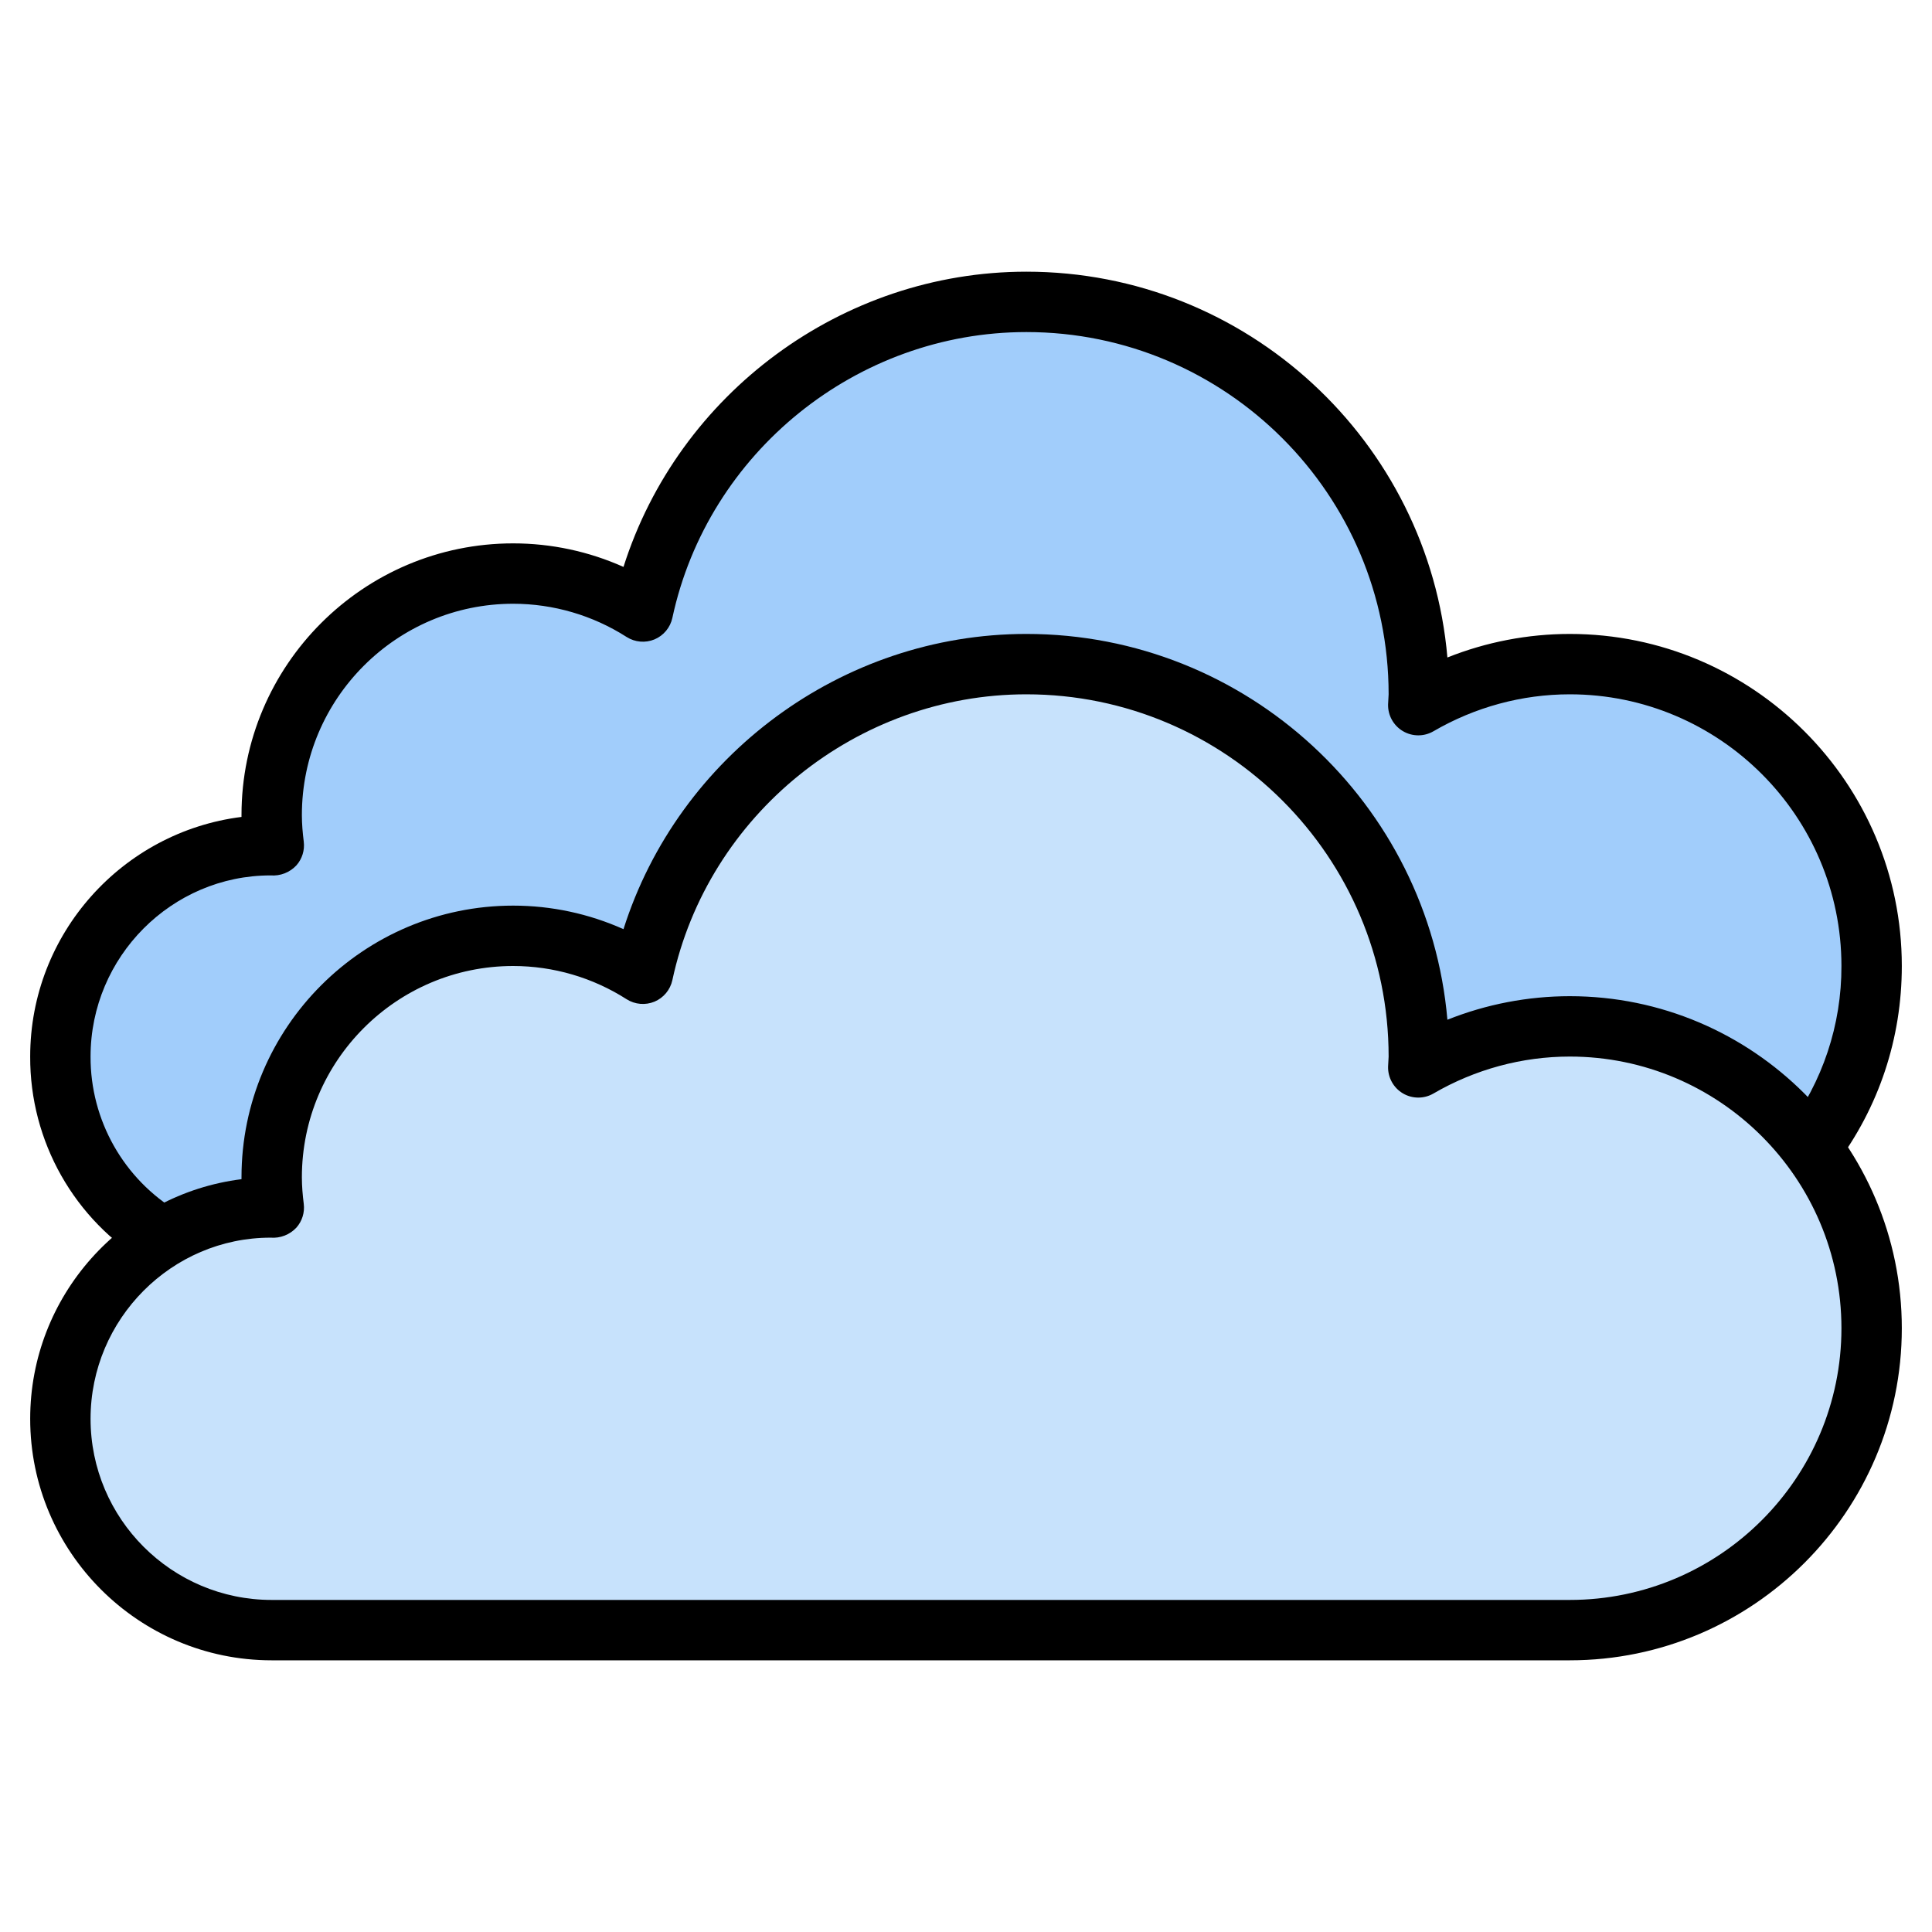
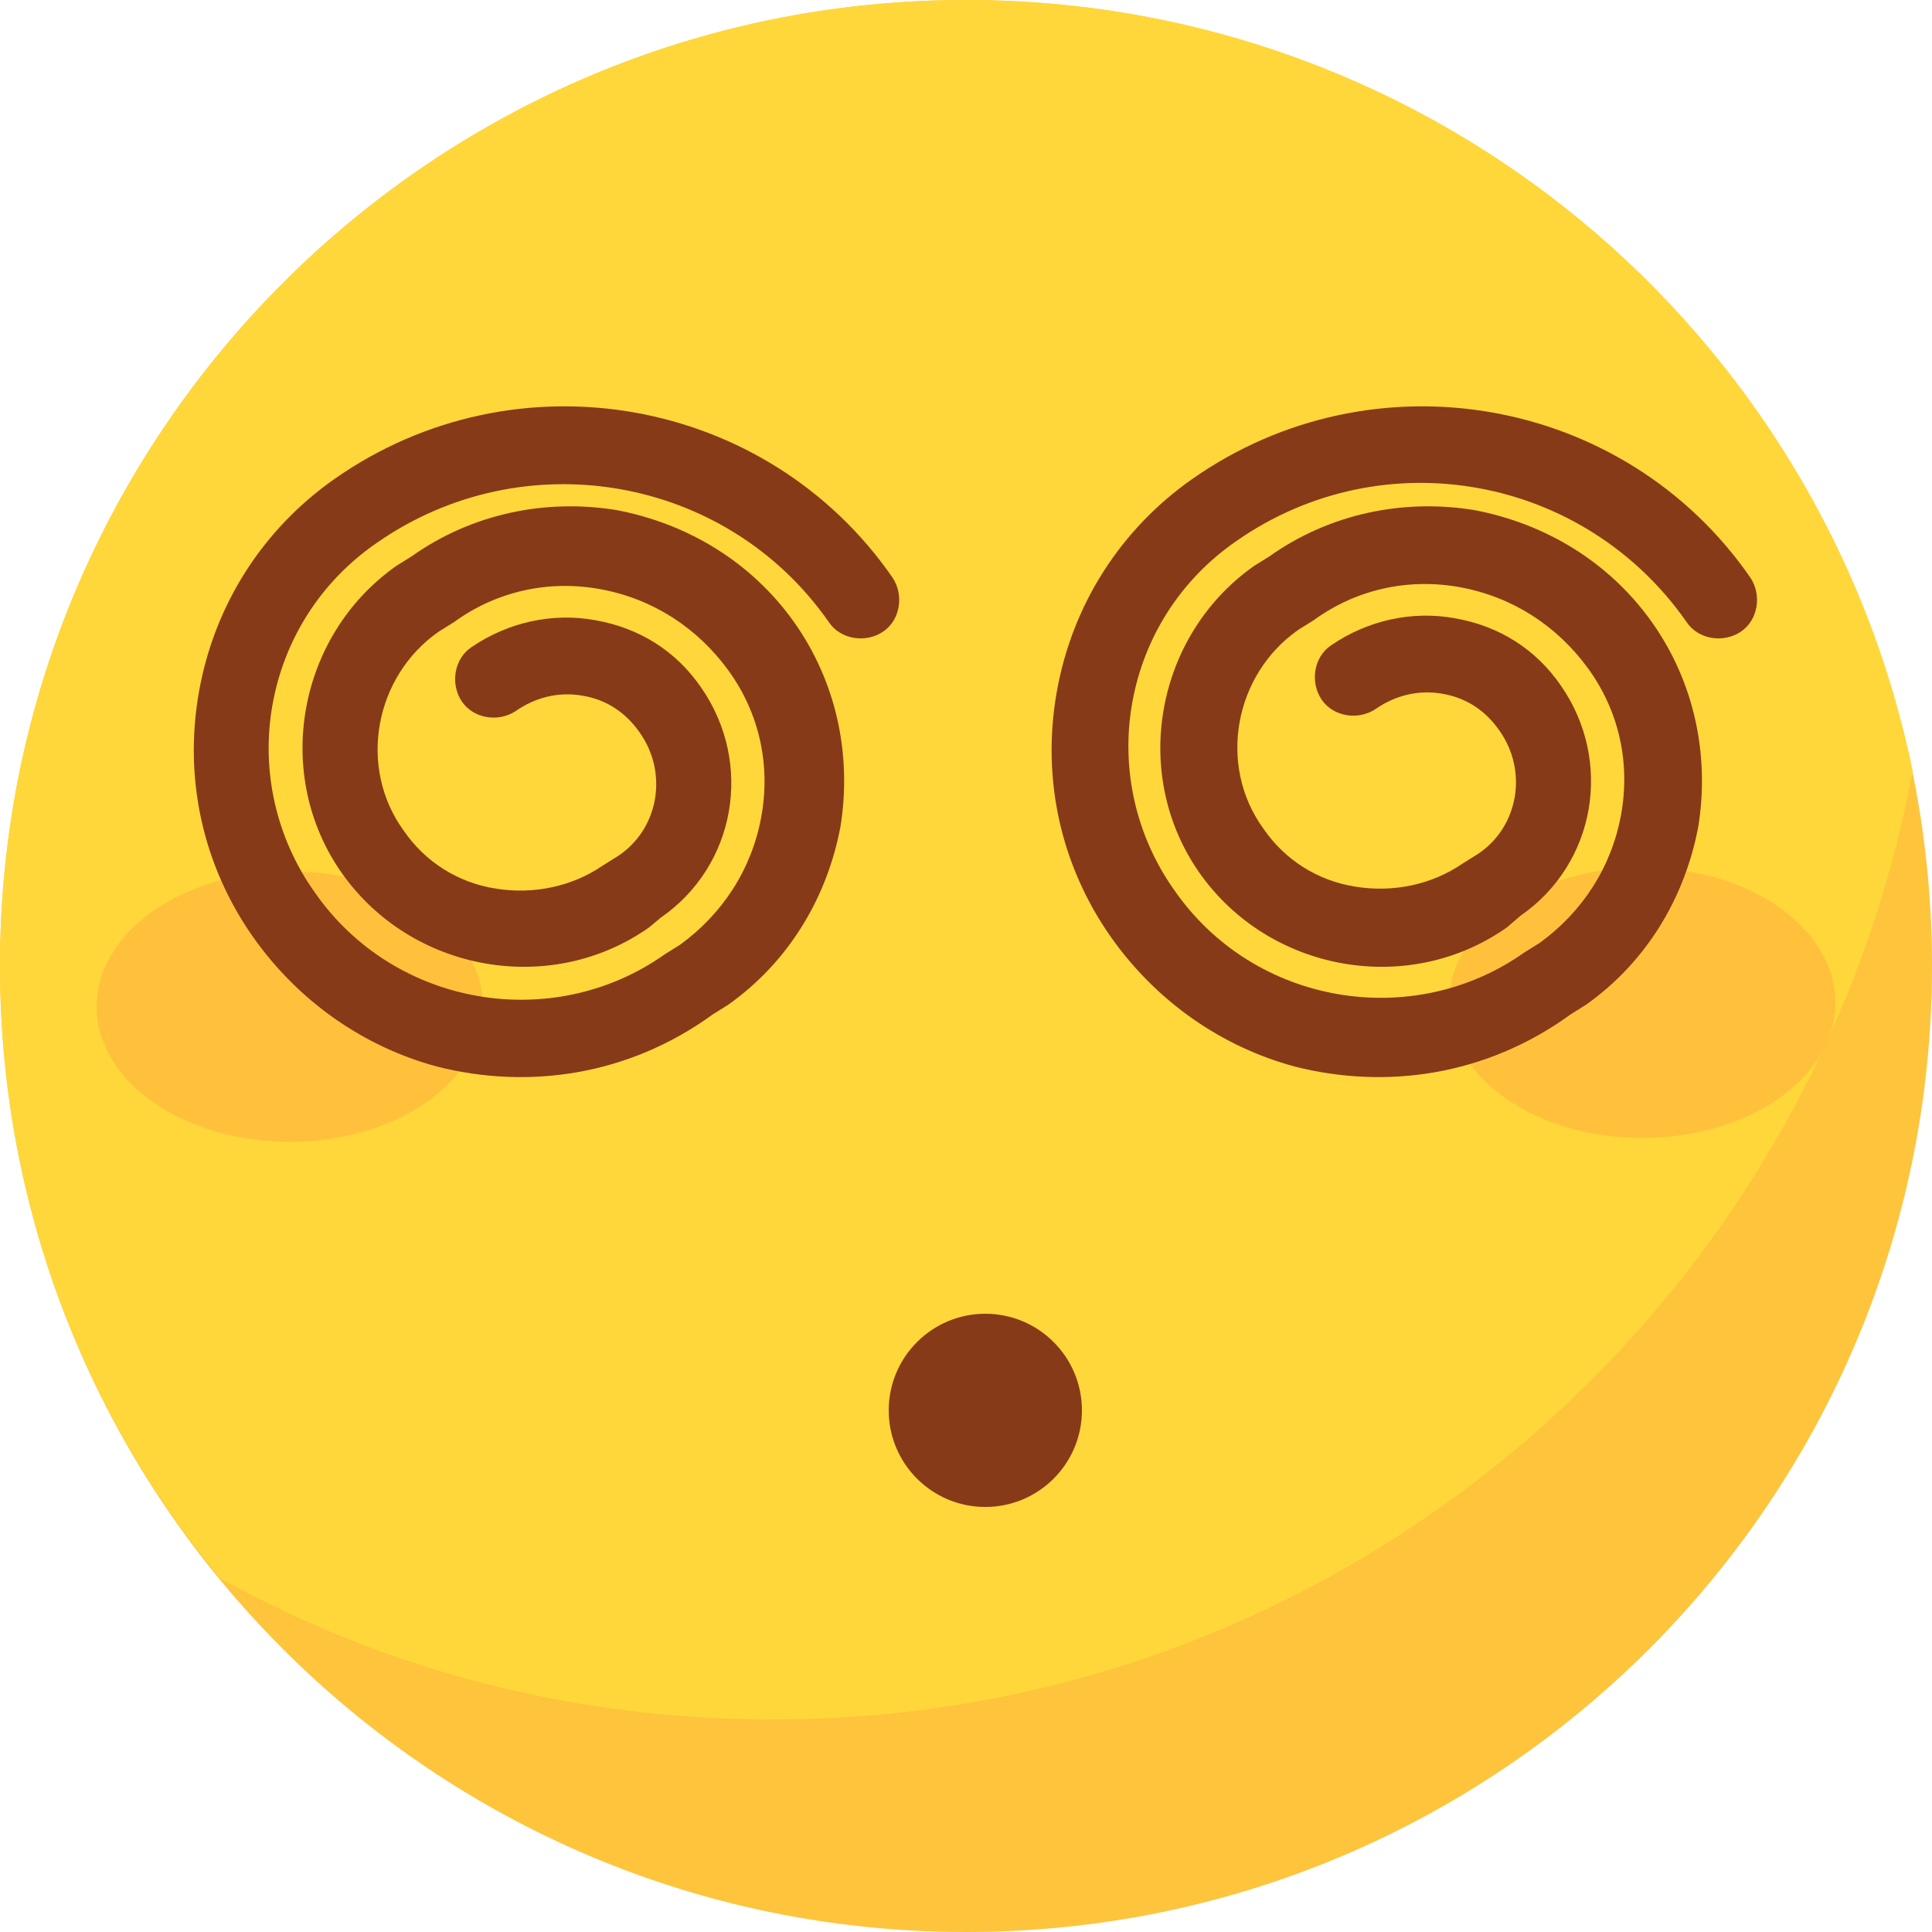
- <svg xmlns="http://www.w3.org/2000/svg" t="1568877477625" class="icon" viewBox="0 0 1024 1024" version="1.1" p-id="4077" width="200" height="200">
+ <svg xmlns="http://www.w3.org/2000/svg" t="1568884312266" class="icon" viewBox="0 0 1024 1024" version="1.1" p-id="10814" width="200" height="200">
  <defs>
    <style type="text/css" />
  </defs>
-   <path d="M832 672c88.368 0 160-71.632 160-160s-71.632-160-160-160c-29.296 0-56.672 8-80.288 21.76 0.048-1.936 0.288-3.824 0.288-5.76 0-114.88-93.12-208-208-208-99.808 0-183.12 70.336-203.28 164.128A127.296 127.296 0 0 0 272 304a128 128 0 0 0-128 128c0 5.456 0.448 10.784 1.12 16.064C144.736 448.048 144.368 448 144 448a112 112 0 1 0 0 224z" fill="#A1CDFB" p-id="4078" />
-   <path d="M832 864c88.368 0 160-71.632 160-160s-71.632-160-160-160c-29.296 0-56.672 8-80.288 21.76 0.048-1.936 0.288-3.824 0.288-5.76 0-114.88-93.12-208-208-208-99.808 0-183.12 70.336-203.28 164.128A127.296 127.296 0 0 0 272 496a128 128 0 0 0-128 128c0 5.456 0.448 10.784 1.12 16.064C144.736 640.048 144.368 640 144 640a112 112 0 1 0 0 224z" fill="#C7E2FC" p-id="4079" />
-   <path d="M832 880H144c-70.576 0-128-57.424-128-128 0-65.168 48.944-119.104 112-127.008V624c0-79.392 64.608-144 144-144 20.224 0 40.096 4.272 58.464 12.48C359.552 400.672 446.208 336 544 336c116.944 0 213.248 90.08 223.152 204.48A175.456 175.456 0 0 1 832 528c97.04 0 176 78.96 176 176s-78.96 176-176 176zM143.376 655.984C91.056 656 48 699.056 48 752s43.056 96 96 96h688c79.392 0 144-64.608 144-144s-64.608-144-144-144c-25.248 0-50.24 6.768-72.24 19.584a16.016 16.016 0 0 1-24.048-14.272L736 560c0-105.872-86.128-192-192-192-89.856 0-168.768 63.712-187.632 151.488-1.104 5.12-4.64 9.376-9.472 11.408a16.096 16.096 0 0 1-14.768-1.28A111.744 111.744 0 0 0 272 512c-61.76 0-112 50.24-112 112 0 4.768 0.416 9.44 0.992 14.048a16 16 0 0 1-3.872 12.592 16.896 16.896 0 0 1-13.744 5.344z" p-id="4080" />
-   <path d="M78.032 669.712A127.12 127.12 0 0 1 16 560c0-65.168 48.944-119.104 112-127.008V432c0-79.392 64.608-144 144-144 20.224 0 40.096 4.272 58.464 12.48C359.552 208.672 446.208 144 544 144c116.944 0 213.248 90.08 223.152 204.48A175.456 175.456 0 0 1 832 336c97.04 0 176 78.96 176 176 0 38.4-12.144 74.896-35.136 105.52l-25.6-19.2A142.688 142.688 0 0 0 976 512c0-79.392-64.608-144-144-144-25.248 0-50.24 6.768-72.24 19.584a16.016 16.016 0 0 1-24.048-14.272L736 368c0-105.872-86.128-192-192-192-89.856 0-168.768 63.712-187.632 151.488-1.104 5.12-4.64 9.376-9.472 11.408a16.096 16.096 0 0 1-14.768-1.28A111.744 111.744 0 0 0 272 320c-61.76 0-112 50.24-112 112 0 4.768 0.416 9.44 0.992 14.048a16 16 0 0 1-3.872 12.592 16.88 16.88 0 0 1-13.728 5.344C91.056 464 48 507.056 48 560a95.392 95.392 0 0 0 46.56 82.32z" p-id="4081" />
+   <path d="M512 512m-512 0a512 512 0 1 0 1024 0 512 512 0 1 0-1024 0Z" fill="#FEC43C" p-id="10815" />
+   <path d="M1013.76 408.576C965.632 175.104 759.808 0 512 0 229.376 0 0 229.376 0 512c0 123.904 44.032 236.544 116.736 324.608C203.776 884.736 303.104 911.36 409.6 911.36c301.056 0 550.912-217.088 604.16-502.784z" fill="#FFD73A" p-id="10816" />
+   <path d="M51.2 533.504a102.4 71.68 0 1 0 204.8 0 102.4 71.68 0 1 0-204.8 0Z" fill="#FFC13C" p-id="10817" />
+   <path d="M768 531.456a102.4 71.68 0 1 0 204.8 0 102.4 71.68 0 1 0-204.8 0Z" fill="#FFC13C" p-id="10818" />
+   <path d="M231.424 565.248c-37.888-10.24-72.704-33.792-97.28-68.608-26.624-37.888-36.864-83.968-28.672-130.048 8.192-46.08 33.792-86.016 71.68-112.64 96.256-67.584 229.376-44.032 295.936 52.224 6.144 9.216 4.096 22.528-5.12 28.672-9.216 6.144-22.528 4.096-28.672-5.12-54.272-77.824-161.792-96.256-239.616-41.984-29.696 20.48-49.152 51.2-55.296 86.016-6.144 34.816 2.048 70.656 22.528 99.328 41.984 60.416 125.952 74.752 185.344 32.768l8.192-5.12c22.528-16.384 37.888-39.936 43.008-67.584 5.12-27.648-1.024-55.296-17.408-77.824-16.384-22.528-39.936-37.888-67.584-43.008-27.648-5.12-55.296 1.024-77.824 17.408l-8.192 5.12c-33.792 23.552-43.008 71.68-18.432 105.472 11.264 16.384 28.672 27.648 49.152 30.72 19.456 3.072 39.936-1.024 56.32-12.288l8.192-5.12c21.504-14.336 26.624-44.032 11.264-65.536-7.168-10.24-17.408-17.408-30.72-19.456-12.288-2.048-24.576 1.024-34.816 8.192-9.216 6.144-22.528 4.096-28.672-5.12-6.144-9.216-4.096-22.528 5.12-28.672 19.456-13.312 43.008-18.432 65.536-14.336 23.552 4.096 43.008 16.384 56.32 35.84 27.648 39.936 18.432 94.208-21.504 121.856l-6.144 5.12c-52.224 36.864-125.952 23.552-162.816-28.672-36.864-52.224-23.552-125.952 28.672-162.816l8.192-5.12c31.744-22.528 70.656-30.72 108.544-24.576 37.888 7.168 71.68 27.648 94.208 59.392 22.528 31.744 30.72 70.656 24.576 108.544-7.168 37.888-27.648 71.68-59.392 94.208l-8.192 5.12c-45.056 32.768-98.304 39.936-146.432 27.648z" fill="#873A18" p-id="10819" />
+   <path d="M686.08 565.248c-37.888-10.24-72.704-33.792-97.28-68.608-26.624-37.888-36.864-83.968-28.672-130.048s33.792-86.016 71.68-112.64c96.256-67.584 229.376-44.032 295.936 52.224 6.144 9.216 4.096 22.528-5.12 28.672-9.216 6.144-22.528 4.096-28.672-5.12C839.68 251.904 733.184 232.448 655.36 286.72c-29.696 20.48-49.152 51.2-55.296 86.016-6.144 34.816 2.048 70.656 22.528 99.328 41.984 60.416 125.952 74.752 185.344 32.768l8.192-5.12c22.528-16.384 37.888-39.936 43.008-67.584 5.12-27.648-1.024-55.296-17.408-77.824-16.384-22.528-39.936-37.888-67.584-43.008-27.648-5.12-55.296 1.024-77.824 17.408l-8.192 5.12c-33.792 23.552-43.008 71.68-18.432 105.472 11.264 16.384 28.672 27.648 49.152 30.72 19.456 3.072 39.936-1.024 56.32-12.288l8.192-5.12c21.504-14.336 26.624-44.032 11.264-65.536-7.168-10.24-17.408-17.408-30.72-19.456-12.288-2.048-24.576 1.024-34.816 8.192-9.216 6.144-22.528 4.096-28.672-5.12-6.144-9.216-4.096-22.528 5.12-28.672 19.456-13.312 43.008-18.432 65.536-14.336 23.552 4.096 43.008 16.384 56.32 35.84 27.648 39.936 18.432 94.208-21.504 121.856l-7.168 6.144c-52.224 36.864-125.952 23.552-162.816-28.672-36.864-52.224-23.552-125.952 28.672-162.816l8.192-5.12c31.744-22.528 70.656-30.72 108.544-24.576 37.888 7.168 71.68 27.648 94.208 59.392 22.528 31.744 30.72 70.656 24.576 108.544-7.168 37.888-27.648 71.68-59.392 94.208l-8.192 5.12c-45.056 32.768-98.304 39.936-146.432 27.648z" fill="#873A18" p-id="10820" />
+   <path d="M522.24 747.52m-51.2 0a51.2 51.2 0 1 0 102.4 0 51.2 51.2 0 1 0-102.4 0Z" fill="#873A18" p-id="10821" />
</svg>
